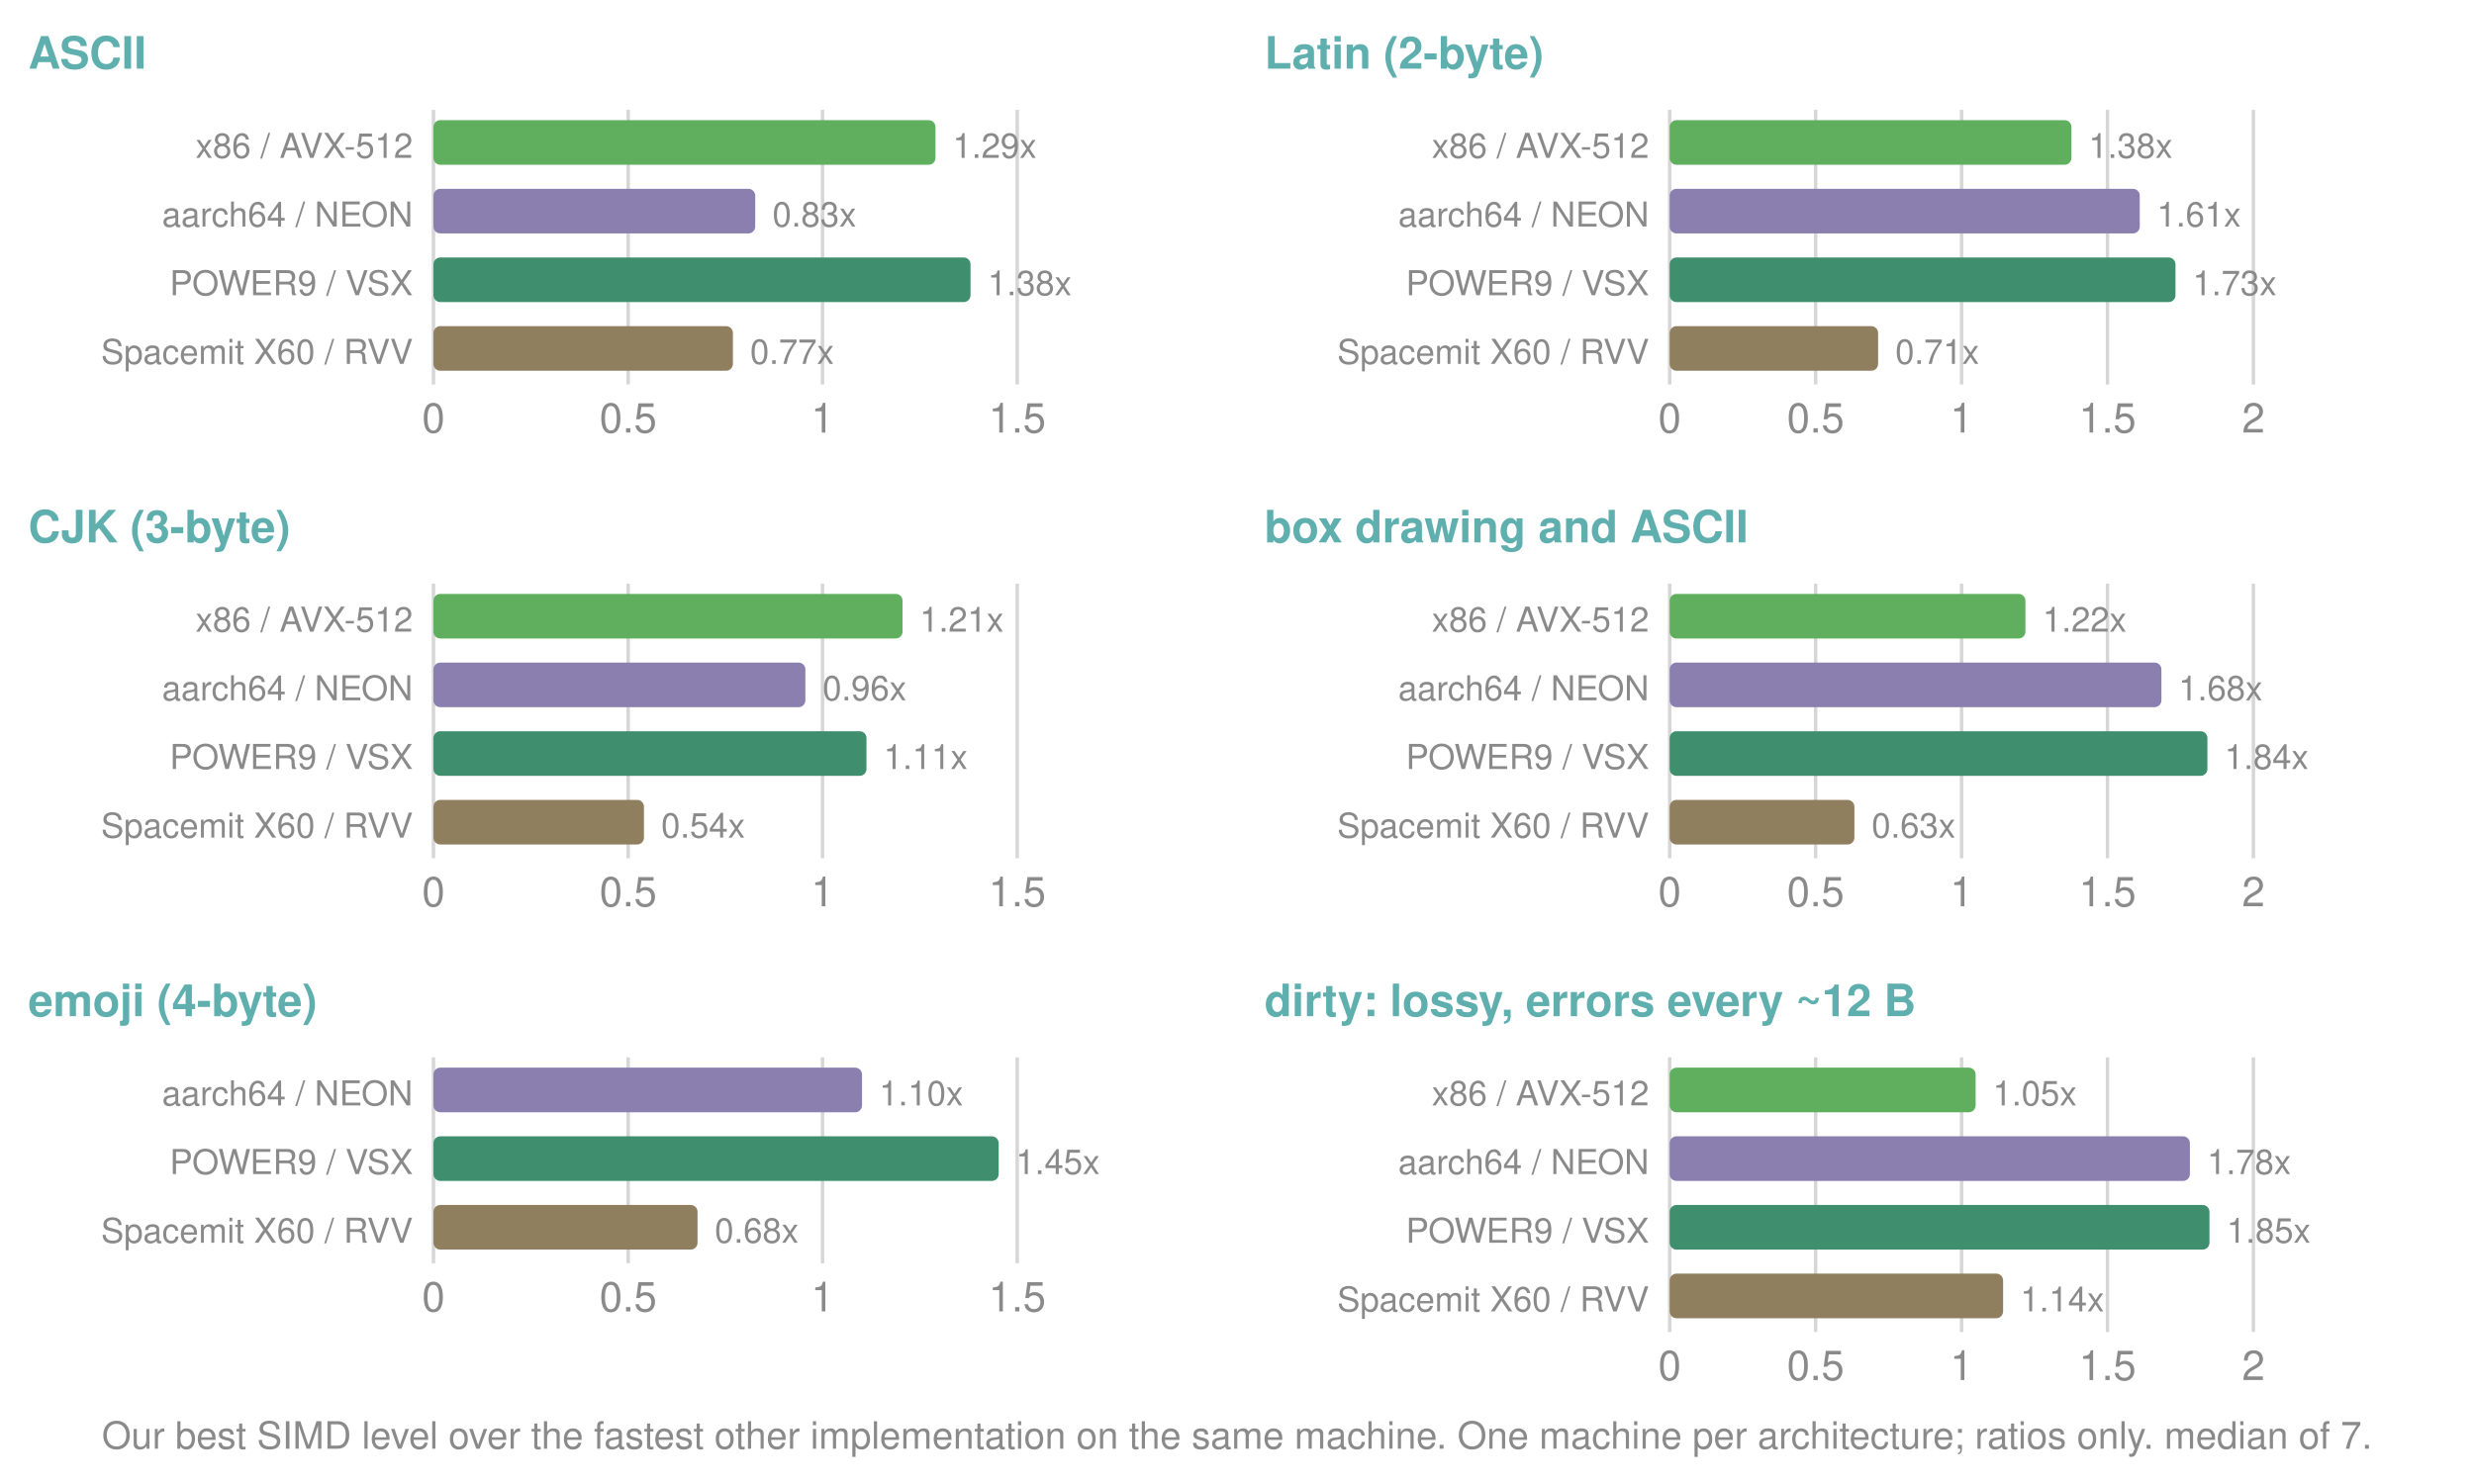
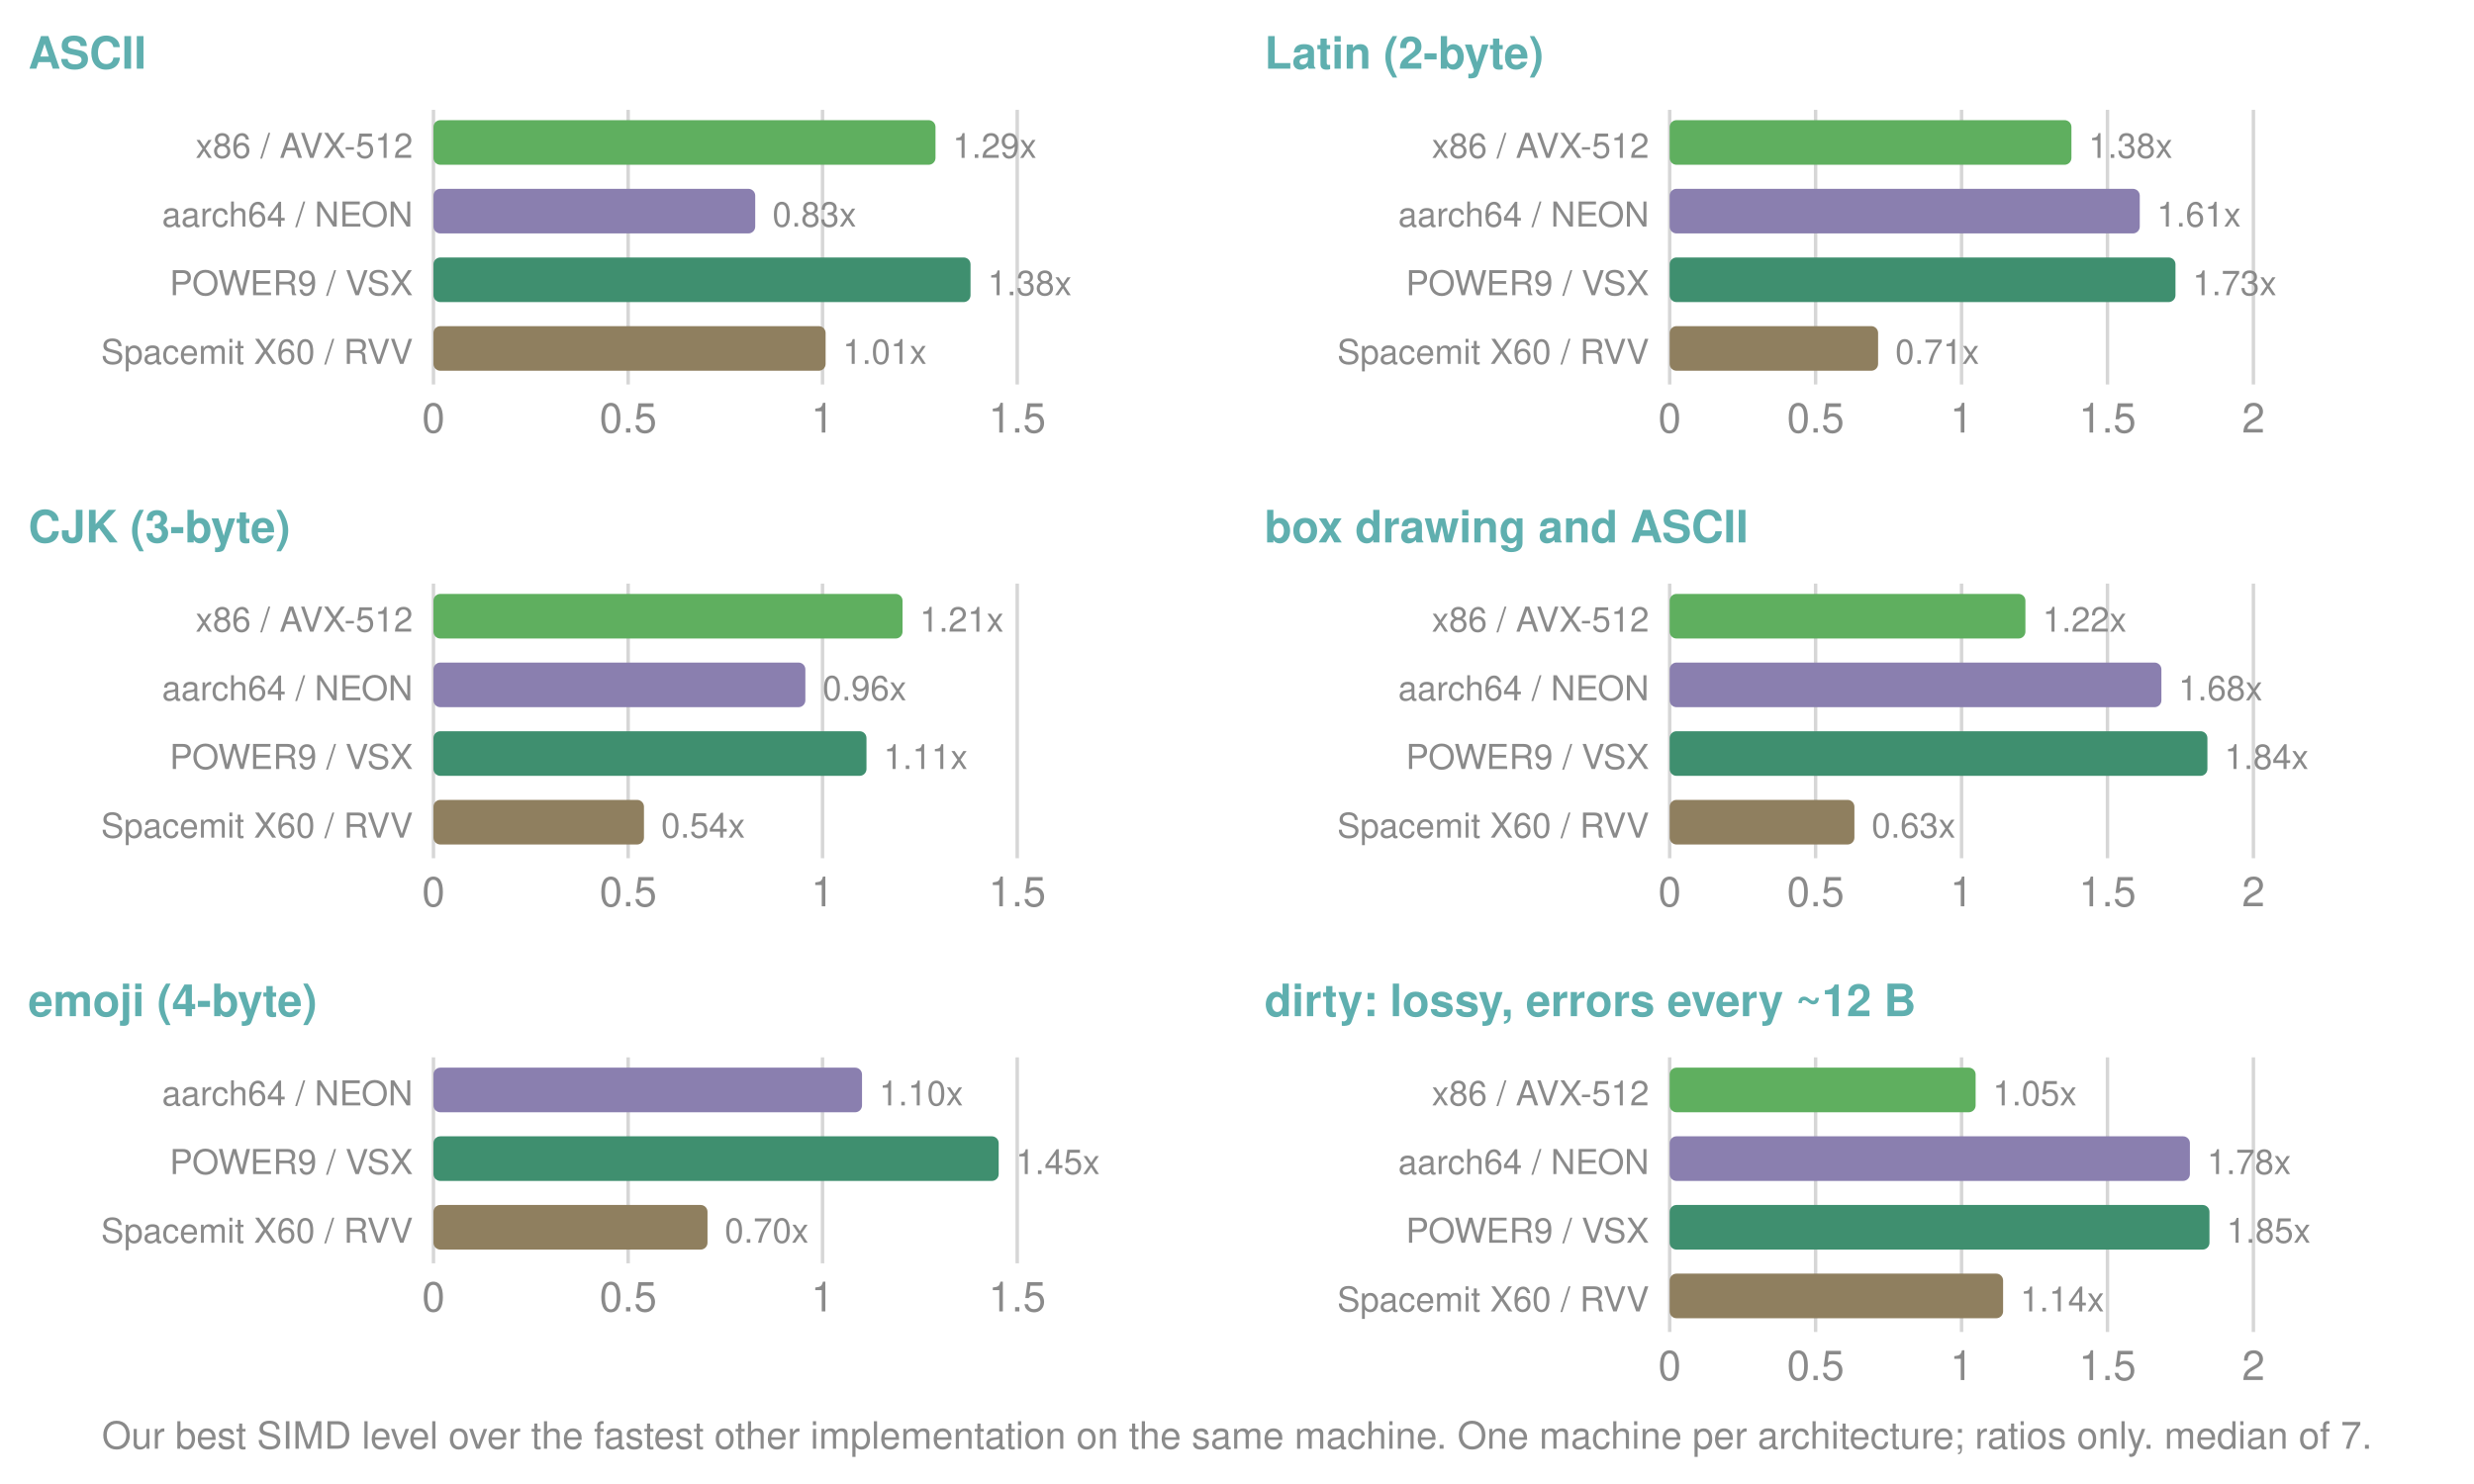
<svg xmlns="http://www.w3.org/2000/svg" width="1024" height="614" viewBox="0 0 720 432" role="img" aria-label="Our SIMD throughput over the fastest other implementation, by input type and architecture.">
  <rect width="720" height="432" fill="none" />
  <text x="8.0" y="20.0" font-family="ui-sans-serif,system-ui,Segoe UI,Helvetica,Arial,sans-serif" font-size="13" fill="#5fafaf" text-anchor="start" font-weight="600">ASCII</text>
  <line x1="126.0" y1="32" x2="126.0" y2="112" stroke="#8a8a8a" stroke-opacity="0.35" stroke-width="1" />
  <text x="126.0" y="126.0" font-family="ui-sans-serif,system-ui,Segoe UI,Helvetica,Arial,sans-serif" font-size="12" fill="#8a8a8a" text-anchor="middle">0</text>
  <line x1="182.7" y1="32" x2="182.7" y2="112" stroke="#8a8a8a" stroke-opacity="0.35" stroke-width="1" />
  <text x="182.7" y="126.0" font-family="ui-sans-serif,system-ui,Segoe UI,Helvetica,Arial,sans-serif" font-size="12" fill="#8a8a8a" text-anchor="middle">0.5</text>
  <line x1="239.3" y1="32" x2="239.3" y2="112" stroke="#8a8a8a" stroke-opacity="0.35" stroke-width="1" />
  <text x="239.3" y="126.0" font-family="ui-sans-serif,system-ui,Segoe UI,Helvetica,Arial,sans-serif" font-size="12" fill="#8a8a8a" text-anchor="middle">1</text>
  <line x1="296.0" y1="32" x2="296.0" y2="112" stroke="#8a8a8a" stroke-opacity="0.35" stroke-width="1" />
  <text x="296.0" y="126.0" font-family="ui-sans-serif,system-ui,Segoe UI,Helvetica,Arial,sans-serif" font-size="12" fill="#8a8a8a" text-anchor="middle">1.5</text>
  <text x="120.0" y="46.0" font-family="ui-sans-serif,system-ui,Segoe UI,Helvetica,Arial,sans-serif" font-size="10" fill="#8a8a8a" text-anchor="end">x86 / AVX-512</text>
  <rect x="126" y="35" width="146.2" height="13" rx="2" fill="#5faf5f" />
  <text x="277.2" y="46.0" font-family="ui-sans-serif,system-ui,Segoe UI,Helvetica,Arial,sans-serif" font-size="10" fill="#8a8a8a" text-anchor="start">1.29x</text>
  <text x="120.0" y="66.0" font-family="ui-sans-serif,system-ui,Segoe UI,Helvetica,Arial,sans-serif" font-size="10" fill="#8a8a8a" text-anchor="end">aarch64 / NEON</text>
  <rect x="126" y="55" width="93.7" height="13" rx="2" fill="#8a7faf" />
  <text x="224.7" y="66.0" font-family="ui-sans-serif,system-ui,Segoe UI,Helvetica,Arial,sans-serif" font-size="10" fill="#8a8a8a" text-anchor="start">0.83x</text>
  <text x="120.0" y="86.0" font-family="ui-sans-serif,system-ui,Segoe UI,Helvetica,Arial,sans-serif" font-size="10" fill="#8a8a8a" text-anchor="end">POWER9 / VSX</text>
  <rect x="126" y="75" width="156.4" height="13" rx="2" fill="#3f8f6f" />
  <text x="287.4" y="86.0" font-family="ui-sans-serif,system-ui,Segoe UI,Helvetica,Arial,sans-serif" font-size="10" fill="#8a8a8a" text-anchor="start">1.38x</text>
  <text x="120.0" y="106.0" font-family="ui-sans-serif,system-ui,Segoe UI,Helvetica,Arial,sans-serif" font-size="10" fill="#8a8a8a" text-anchor="end">Spacemit X60 / RVV</text>
-   <rect x="126" y="95" width="87.2" height="13" rx="2" fill="#8f7f5f" />
-   <text x="218.2" y="106.0" font-family="ui-sans-serif,system-ui,Segoe UI,Helvetica,Arial,sans-serif" font-size="10" fill="#8a8a8a" text-anchor="start">0.77x</text>
+   <rect x="126" y="95" width="114.2" height="13" rx="2" fill="#8f7f5f" />
+   <text x="245.2" y="106.0" font-family="ui-sans-serif,system-ui,Segoe UI,Helvetica,Arial,sans-serif" font-size="10" fill="#8a8a8a" text-anchor="start">1.01x</text>
  <text x="368.0" y="20.0" font-family="ui-sans-serif,system-ui,Segoe UI,Helvetica,Arial,sans-serif" font-size="13" fill="#5fafaf" text-anchor="start" font-weight="600">Latin (2-byte)</text>
  <line x1="486.0" y1="32" x2="486.0" y2="112" stroke="#8a8a8a" stroke-opacity="0.35" stroke-width="1" />
  <text x="486.0" y="126.0" font-family="ui-sans-serif,system-ui,Segoe UI,Helvetica,Arial,sans-serif" font-size="12" fill="#8a8a8a" text-anchor="middle">0</text>
  <line x1="528.5" y1="32" x2="528.5" y2="112" stroke="#8a8a8a" stroke-opacity="0.35" stroke-width="1" />
  <text x="528.5" y="126.0" font-family="ui-sans-serif,system-ui,Segoe UI,Helvetica,Arial,sans-serif" font-size="12" fill="#8a8a8a" text-anchor="middle">0.5</text>
  <line x1="571.0" y1="32" x2="571.0" y2="112" stroke="#8a8a8a" stroke-opacity="0.35" stroke-width="1" />
  <text x="571.0" y="126.0" font-family="ui-sans-serif,system-ui,Segoe UI,Helvetica,Arial,sans-serif" font-size="12" fill="#8a8a8a" text-anchor="middle">1</text>
  <line x1="613.5" y1="32" x2="613.5" y2="112" stroke="#8a8a8a" stroke-opacity="0.35" stroke-width="1" />
  <text x="613.5" y="126.0" font-family="ui-sans-serif,system-ui,Segoe UI,Helvetica,Arial,sans-serif" font-size="12" fill="#8a8a8a" text-anchor="middle">1.5</text>
  <line x1="656.0" y1="32" x2="656.0" y2="112" stroke="#8a8a8a" stroke-opacity="0.35" stroke-width="1" />
  <text x="656.0" y="126.0" font-family="ui-sans-serif,system-ui,Segoe UI,Helvetica,Arial,sans-serif" font-size="12" fill="#8a8a8a" text-anchor="middle">2</text>
  <text x="480.0" y="46.0" font-family="ui-sans-serif,system-ui,Segoe UI,Helvetica,Arial,sans-serif" font-size="10" fill="#8a8a8a" text-anchor="end">x86 / AVX-512</text>
  <rect x="486" y="35" width="117.0" height="13" rx="2" fill="#5faf5f" />
  <text x="608.0" y="46.0" font-family="ui-sans-serif,system-ui,Segoe UI,Helvetica,Arial,sans-serif" font-size="10" fill="#8a8a8a" text-anchor="start">1.38x</text>
  <text x="480.0" y="66.0" font-family="ui-sans-serif,system-ui,Segoe UI,Helvetica,Arial,sans-serif" font-size="10" fill="#8a8a8a" text-anchor="end">aarch64 / NEON</text>
  <rect x="486" y="55" width="136.9" height="13" rx="2" fill="#8a7faf" />
  <text x="627.9" y="66.0" font-family="ui-sans-serif,system-ui,Segoe UI,Helvetica,Arial,sans-serif" font-size="10" fill="#8a8a8a" text-anchor="start">1.61x</text>
  <text x="480.0" y="86.0" font-family="ui-sans-serif,system-ui,Segoe UI,Helvetica,Arial,sans-serif" font-size="10" fill="#8a8a8a" text-anchor="end">POWER9 / VSX</text>
  <rect x="486" y="75" width="147.3" height="13" rx="2" fill="#3f8f6f" />
  <text x="638.3" y="86.0" font-family="ui-sans-serif,system-ui,Segoe UI,Helvetica,Arial,sans-serif" font-size="10" fill="#8a8a8a" text-anchor="start">1.73x</text>
  <text x="480.0" y="106.0" font-family="ui-sans-serif,system-ui,Segoe UI,Helvetica,Arial,sans-serif" font-size="10" fill="#8a8a8a" text-anchor="end">Spacemit X60 / RVV</text>
  <rect x="486" y="95" width="60.7" height="13" rx="2" fill="#8f7f5f" />
  <text x="551.7" y="106.0" font-family="ui-sans-serif,system-ui,Segoe UI,Helvetica,Arial,sans-serif" font-size="10" fill="#8a8a8a" text-anchor="start">0.71x</text>
  <text x="8.0" y="158.0" font-family="ui-sans-serif,system-ui,Segoe UI,Helvetica,Arial,sans-serif" font-size="13" fill="#5fafaf" text-anchor="start" font-weight="600">CJK (3-byte)</text>
  <line x1="126.0" y1="170" x2="126.0" y2="250" stroke="#8a8a8a" stroke-opacity="0.35" stroke-width="1" />
  <text x="126.0" y="264.0" font-family="ui-sans-serif,system-ui,Segoe UI,Helvetica,Arial,sans-serif" font-size="12" fill="#8a8a8a" text-anchor="middle">0</text>
  <line x1="182.7" y1="170" x2="182.7" y2="250" stroke="#8a8a8a" stroke-opacity="0.35" stroke-width="1" />
  <text x="182.7" y="264.0" font-family="ui-sans-serif,system-ui,Segoe UI,Helvetica,Arial,sans-serif" font-size="12" fill="#8a8a8a" text-anchor="middle">0.5</text>
  <line x1="239.3" y1="170" x2="239.3" y2="250" stroke="#8a8a8a" stroke-opacity="0.35" stroke-width="1" />
  <text x="239.3" y="264.0" font-family="ui-sans-serif,system-ui,Segoe UI,Helvetica,Arial,sans-serif" font-size="12" fill="#8a8a8a" text-anchor="middle">1</text>
  <line x1="296.0" y1="170" x2="296.0" y2="250" stroke="#8a8a8a" stroke-opacity="0.35" stroke-width="1" />
  <text x="296.0" y="264.0" font-family="ui-sans-serif,system-ui,Segoe UI,Helvetica,Arial,sans-serif" font-size="12" fill="#8a8a8a" text-anchor="middle">1.5</text>
  <text x="120.0" y="184.0" font-family="ui-sans-serif,system-ui,Segoe UI,Helvetica,Arial,sans-serif" font-size="10" fill="#8a8a8a" text-anchor="end">x86 / AVX-512</text>
  <rect x="126" y="173" width="136.6" height="13" rx="2" fill="#5faf5f" />
  <text x="267.6" y="184.0" font-family="ui-sans-serif,system-ui,Segoe UI,Helvetica,Arial,sans-serif" font-size="10" fill="#8a8a8a" text-anchor="start">1.21x</text>
  <text x="120.0" y="204.0" font-family="ui-sans-serif,system-ui,Segoe UI,Helvetica,Arial,sans-serif" font-size="10" fill="#8a8a8a" text-anchor="end">aarch64 / NEON</text>
  <rect x="126" y="193" width="108.3" height="13" rx="2" fill="#8a7faf" />
  <text x="239.3" y="204.0" font-family="ui-sans-serif,system-ui,Segoe UI,Helvetica,Arial,sans-serif" font-size="10" fill="#8a8a8a" text-anchor="start">0.96x</text>
  <text x="120.0" y="224.0" font-family="ui-sans-serif,system-ui,Segoe UI,Helvetica,Arial,sans-serif" font-size="10" fill="#8a8a8a" text-anchor="end">POWER9 / VSX</text>
  <rect x="126" y="213" width="126.1" height="13" rx="2" fill="#3f8f6f" />
  <text x="257.1" y="224.0" font-family="ui-sans-serif,system-ui,Segoe UI,Helvetica,Arial,sans-serif" font-size="10" fill="#8a8a8a" text-anchor="start">1.11x</text>
  <text x="120.0" y="244.0" font-family="ui-sans-serif,system-ui,Segoe UI,Helvetica,Arial,sans-serif" font-size="10" fill="#8a8a8a" text-anchor="end">Spacemit X60 / RVV</text>
  <rect x="126" y="233" width="61.3" height="13" rx="2" fill="#8f7f5f" />
  <text x="192.3" y="244.0" font-family="ui-sans-serif,system-ui,Segoe UI,Helvetica,Arial,sans-serif" font-size="10" fill="#8a8a8a" text-anchor="start">0.54x</text>
  <text x="368.0" y="158.0" font-family="ui-sans-serif,system-ui,Segoe UI,Helvetica,Arial,sans-serif" font-size="13" fill="#5fafaf" text-anchor="start" font-weight="600">box drawing and ASCII</text>
  <line x1="486.0" y1="170" x2="486.0" y2="250" stroke="#8a8a8a" stroke-opacity="0.35" stroke-width="1" />
  <text x="486.0" y="264.0" font-family="ui-sans-serif,system-ui,Segoe UI,Helvetica,Arial,sans-serif" font-size="12" fill="#8a8a8a" text-anchor="middle">0</text>
  <line x1="528.5" y1="170" x2="528.5" y2="250" stroke="#8a8a8a" stroke-opacity="0.35" stroke-width="1" />
  <text x="528.5" y="264.0" font-family="ui-sans-serif,system-ui,Segoe UI,Helvetica,Arial,sans-serif" font-size="12" fill="#8a8a8a" text-anchor="middle">0.5</text>
  <line x1="571.0" y1="170" x2="571.0" y2="250" stroke="#8a8a8a" stroke-opacity="0.35" stroke-width="1" />
  <text x="571.0" y="264.0" font-family="ui-sans-serif,system-ui,Segoe UI,Helvetica,Arial,sans-serif" font-size="12" fill="#8a8a8a" text-anchor="middle">1</text>
  <line x1="613.5" y1="170" x2="613.5" y2="250" stroke="#8a8a8a" stroke-opacity="0.35" stroke-width="1" />
  <text x="613.5" y="264.0" font-family="ui-sans-serif,system-ui,Segoe UI,Helvetica,Arial,sans-serif" font-size="12" fill="#8a8a8a" text-anchor="middle">1.5</text>
  <line x1="656.0" y1="170" x2="656.0" y2="250" stroke="#8a8a8a" stroke-opacity="0.35" stroke-width="1" />
  <text x="656.0" y="264.0" font-family="ui-sans-serif,system-ui,Segoe UI,Helvetica,Arial,sans-serif" font-size="12" fill="#8a8a8a" text-anchor="middle">2</text>
  <text x="480.0" y="184.0" font-family="ui-sans-serif,system-ui,Segoe UI,Helvetica,Arial,sans-serif" font-size="10" fill="#8a8a8a" text-anchor="end">x86 / AVX-512</text>
  <rect x="486" y="173" width="103.6" height="13" rx="2" fill="#5faf5f" />
  <text x="594.6" y="184.0" font-family="ui-sans-serif,system-ui,Segoe UI,Helvetica,Arial,sans-serif" font-size="10" fill="#8a8a8a" text-anchor="start">1.22x</text>
  <text x="480.0" y="204.0" font-family="ui-sans-serif,system-ui,Segoe UI,Helvetica,Arial,sans-serif" font-size="10" fill="#8a8a8a" text-anchor="end">aarch64 / NEON</text>
  <rect x="486" y="193" width="143.2" height="13" rx="2" fill="#8a7faf" />
  <text x="634.2" y="204.0" font-family="ui-sans-serif,system-ui,Segoe UI,Helvetica,Arial,sans-serif" font-size="10" fill="#8a8a8a" text-anchor="start">1.68x</text>
  <text x="480.0" y="224.0" font-family="ui-sans-serif,system-ui,Segoe UI,Helvetica,Arial,sans-serif" font-size="10" fill="#8a8a8a" text-anchor="end">POWER9 / VSX</text>
  <rect x="486" y="213" width="156.6" height="13" rx="2" fill="#3f8f6f" />
  <text x="647.6" y="224.0" font-family="ui-sans-serif,system-ui,Segoe UI,Helvetica,Arial,sans-serif" font-size="10" fill="#8a8a8a" text-anchor="start">1.84x</text>
  <text x="480.0" y="244.0" font-family="ui-sans-serif,system-ui,Segoe UI,Helvetica,Arial,sans-serif" font-size="10" fill="#8a8a8a" text-anchor="end">Spacemit X60 / RVV</text>
  <rect x="486" y="233" width="53.8" height="13" rx="2" fill="#8f7f5f" />
  <text x="544.8" y="244.0" font-family="ui-sans-serif,system-ui,Segoe UI,Helvetica,Arial,sans-serif" font-size="10" fill="#8a8a8a" text-anchor="start">0.63x</text>
  <text x="8.0" y="296.0" font-family="ui-sans-serif,system-ui,Segoe UI,Helvetica,Arial,sans-serif" font-size="13" fill="#5fafaf" text-anchor="start" font-weight="600">emoji (4-byte)</text>
  <line x1="126.0" y1="308" x2="126.0" y2="368" stroke="#8a8a8a" stroke-opacity="0.35" stroke-width="1" />
  <text x="126.0" y="382.0" font-family="ui-sans-serif,system-ui,Segoe UI,Helvetica,Arial,sans-serif" font-size="12" fill="#8a8a8a" text-anchor="middle">0</text>
  <line x1="182.7" y1="308" x2="182.7" y2="368" stroke="#8a8a8a" stroke-opacity="0.35" stroke-width="1" />
  <text x="182.7" y="382.0" font-family="ui-sans-serif,system-ui,Segoe UI,Helvetica,Arial,sans-serif" font-size="12" fill="#8a8a8a" text-anchor="middle">0.5</text>
  <line x1="239.3" y1="308" x2="239.3" y2="368" stroke="#8a8a8a" stroke-opacity="0.35" stroke-width="1" />
  <text x="239.3" y="382.0" font-family="ui-sans-serif,system-ui,Segoe UI,Helvetica,Arial,sans-serif" font-size="12" fill="#8a8a8a" text-anchor="middle">1</text>
  <line x1="296.0" y1="308" x2="296.0" y2="368" stroke="#8a8a8a" stroke-opacity="0.35" stroke-width="1" />
  <text x="296.0" y="382.0" font-family="ui-sans-serif,system-ui,Segoe UI,Helvetica,Arial,sans-serif" font-size="12" fill="#8a8a8a" text-anchor="middle">1.5</text>
  <text x="120.0" y="322.0" font-family="ui-sans-serif,system-ui,Segoe UI,Helvetica,Arial,sans-serif" font-size="10" fill="#8a8a8a" text-anchor="end">aarch64 / NEON</text>
  <rect x="126" y="311" width="124.8" height="13" rx="2" fill="#8a7faf" />
  <text x="255.8" y="322.0" font-family="ui-sans-serif,system-ui,Segoe UI,Helvetica,Arial,sans-serif" font-size="10" fill="#8a8a8a" text-anchor="start">1.10x</text>
  <text x="120.0" y="342.0" font-family="ui-sans-serif,system-ui,Segoe UI,Helvetica,Arial,sans-serif" font-size="10" fill="#8a8a8a" text-anchor="end">POWER9 / VSX</text>
  <rect x="126" y="331" width="164.6" height="13" rx="2" fill="#3f8f6f" />
  <text x="295.6" y="342.0" font-family="ui-sans-serif,system-ui,Segoe UI,Helvetica,Arial,sans-serif" font-size="10" fill="#8a8a8a" text-anchor="start">1.45x</text>
  <text x="120.0" y="362.0" font-family="ui-sans-serif,system-ui,Segoe UI,Helvetica,Arial,sans-serif" font-size="10" fill="#8a8a8a" text-anchor="end">Spacemit X60 / RVV</text>
-   <rect x="126" y="351" width="76.9" height="13" rx="2" fill="#8f7f5f" />
-   <text x="207.9" y="362.0" font-family="ui-sans-serif,system-ui,Segoe UI,Helvetica,Arial,sans-serif" font-size="10" fill="#8a8a8a" text-anchor="start">0.68x</text>
+   <rect x="126" y="351" width="79.8" height="13" rx="2" fill="#8f7f5f" />
+   <text x="210.8" y="362.0" font-family="ui-sans-serif,system-ui,Segoe UI,Helvetica,Arial,sans-serif" font-size="10" fill="#8a8a8a" text-anchor="start">0.70x</text>
  <text x="368.0" y="296.0" font-family="ui-sans-serif,system-ui,Segoe UI,Helvetica,Arial,sans-serif" font-size="13" fill="#5fafaf" text-anchor="start" font-weight="600">dirty: lossy, errors every ~12 B</text>
  <line x1="486.0" y1="308" x2="486.0" y2="388" stroke="#8a8a8a" stroke-opacity="0.35" stroke-width="1" />
  <text x="486.0" y="402.0" font-family="ui-sans-serif,system-ui,Segoe UI,Helvetica,Arial,sans-serif" font-size="12" fill="#8a8a8a" text-anchor="middle">0</text>
  <line x1="528.5" y1="308" x2="528.5" y2="388" stroke="#8a8a8a" stroke-opacity="0.35" stroke-width="1" />
  <text x="528.5" y="402.0" font-family="ui-sans-serif,system-ui,Segoe UI,Helvetica,Arial,sans-serif" font-size="12" fill="#8a8a8a" text-anchor="middle">0.5</text>
  <line x1="571.0" y1="308" x2="571.0" y2="388" stroke="#8a8a8a" stroke-opacity="0.35" stroke-width="1" />
  <text x="571.0" y="402.0" font-family="ui-sans-serif,system-ui,Segoe UI,Helvetica,Arial,sans-serif" font-size="12" fill="#8a8a8a" text-anchor="middle">1</text>
  <line x1="613.5" y1="308" x2="613.5" y2="388" stroke="#8a8a8a" stroke-opacity="0.35" stroke-width="1" />
  <text x="613.5" y="402.0" font-family="ui-sans-serif,system-ui,Segoe UI,Helvetica,Arial,sans-serif" font-size="12" fill="#8a8a8a" text-anchor="middle">1.5</text>
  <line x1="656.0" y1="308" x2="656.0" y2="388" stroke="#8a8a8a" stroke-opacity="0.35" stroke-width="1" />
  <text x="656.0" y="402.0" font-family="ui-sans-serif,system-ui,Segoe UI,Helvetica,Arial,sans-serif" font-size="12" fill="#8a8a8a" text-anchor="middle">2</text>
  <text x="480.0" y="322.0" font-family="ui-sans-serif,system-ui,Segoe UI,Helvetica,Arial,sans-serif" font-size="10" fill="#8a8a8a" text-anchor="end">x86 / AVX-512</text>
  <rect x="486" y="311" width="89.1" height="13" rx="2" fill="#5faf5f" />
  <text x="580.1" y="322.0" font-family="ui-sans-serif,system-ui,Segoe UI,Helvetica,Arial,sans-serif" font-size="10" fill="#8a8a8a" text-anchor="start">1.05x</text>
  <text x="480.0" y="342.0" font-family="ui-sans-serif,system-ui,Segoe UI,Helvetica,Arial,sans-serif" font-size="10" fill="#8a8a8a" text-anchor="end">aarch64 / NEON</text>
  <rect x="486" y="331" width="151.5" height="13" rx="2" fill="#8a7faf" />
  <text x="642.5" y="342.0" font-family="ui-sans-serif,system-ui,Segoe UI,Helvetica,Arial,sans-serif" font-size="10" fill="#8a8a8a" text-anchor="start">1.78x</text>
  <text x="480.0" y="362.0" font-family="ui-sans-serif,system-ui,Segoe UI,Helvetica,Arial,sans-serif" font-size="10" fill="#8a8a8a" text-anchor="end">POWER9 / VSX</text>
  <rect x="486" y="351" width="157.2" height="13" rx="2" fill="#3f8f6f" />
  <text x="648.2" y="362.0" font-family="ui-sans-serif,system-ui,Segoe UI,Helvetica,Arial,sans-serif" font-size="10" fill="#8a8a8a" text-anchor="start">1.85x</text>
  <text x="480.0" y="382.0" font-family="ui-sans-serif,system-ui,Segoe UI,Helvetica,Arial,sans-serif" font-size="10" fill="#8a8a8a" text-anchor="end">Spacemit X60 / RVV</text>
  <rect x="486" y="371" width="97.1" height="13" rx="2" fill="#8f7f5f" />
  <text x="588.1" y="382.0" font-family="ui-sans-serif,system-ui,Segoe UI,Helvetica,Arial,sans-serif" font-size="10" fill="#8a8a8a" text-anchor="start">1.14x</text>
  <text x="360.0" y="422.0" font-family="ui-sans-serif,system-ui,Segoe UI,Helvetica,Arial,sans-serif" font-size="11" fill="#8a8a8a" text-anchor="middle">Our best SIMD level over the fastest other implementation on the same machine. One machine per architecture; ratios only. median of 7.</text>
</svg>
